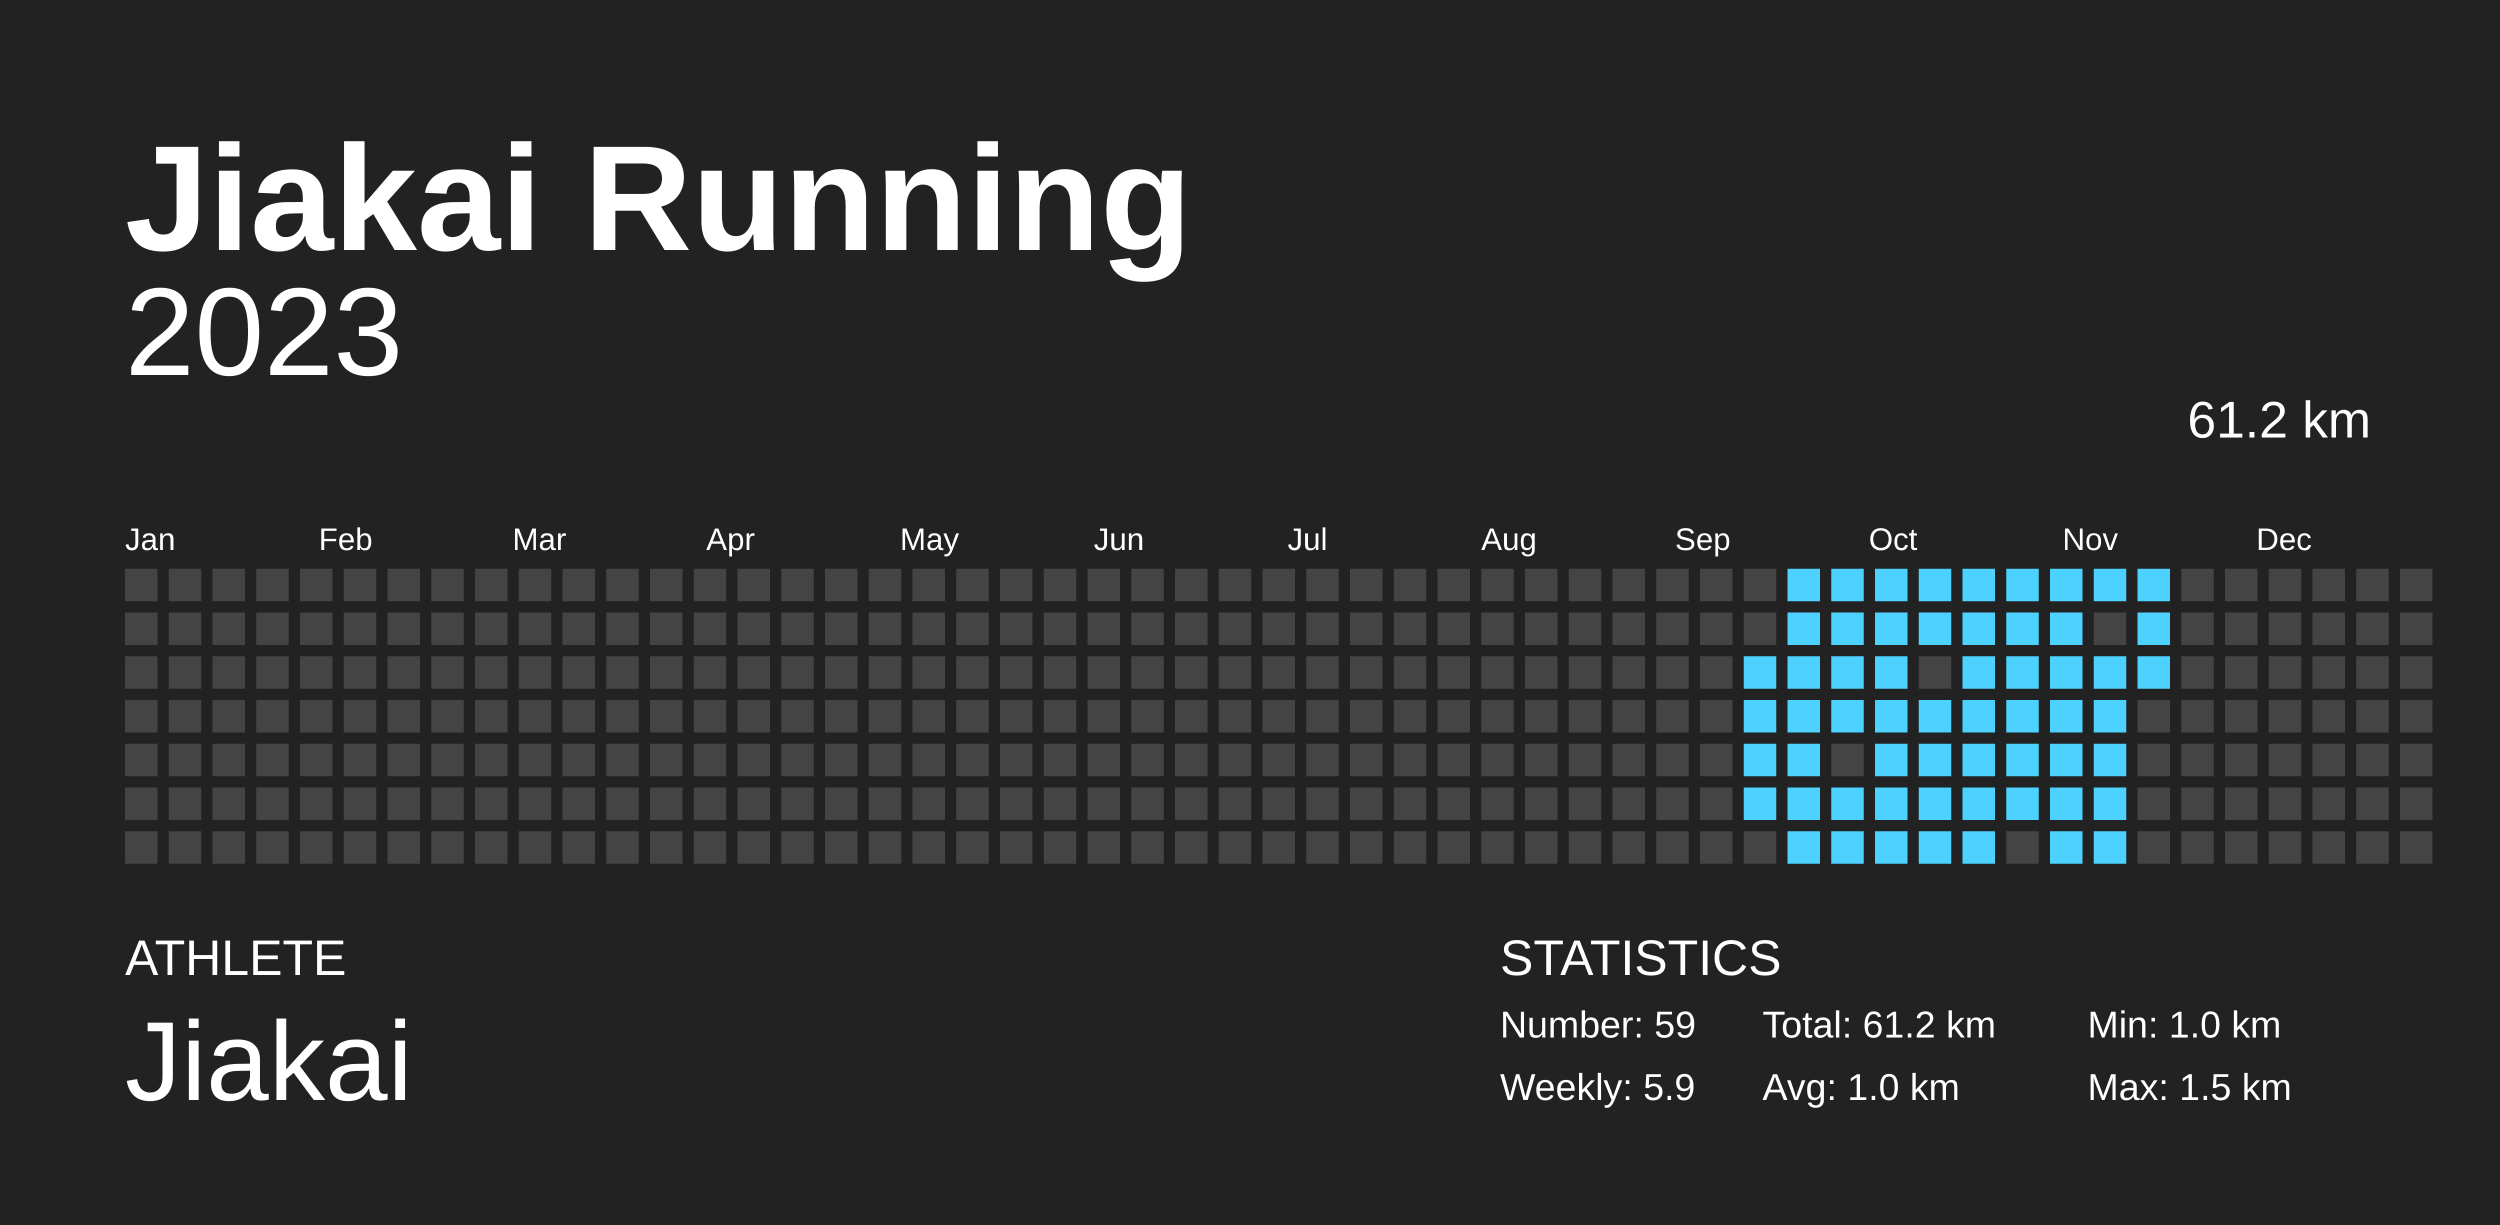
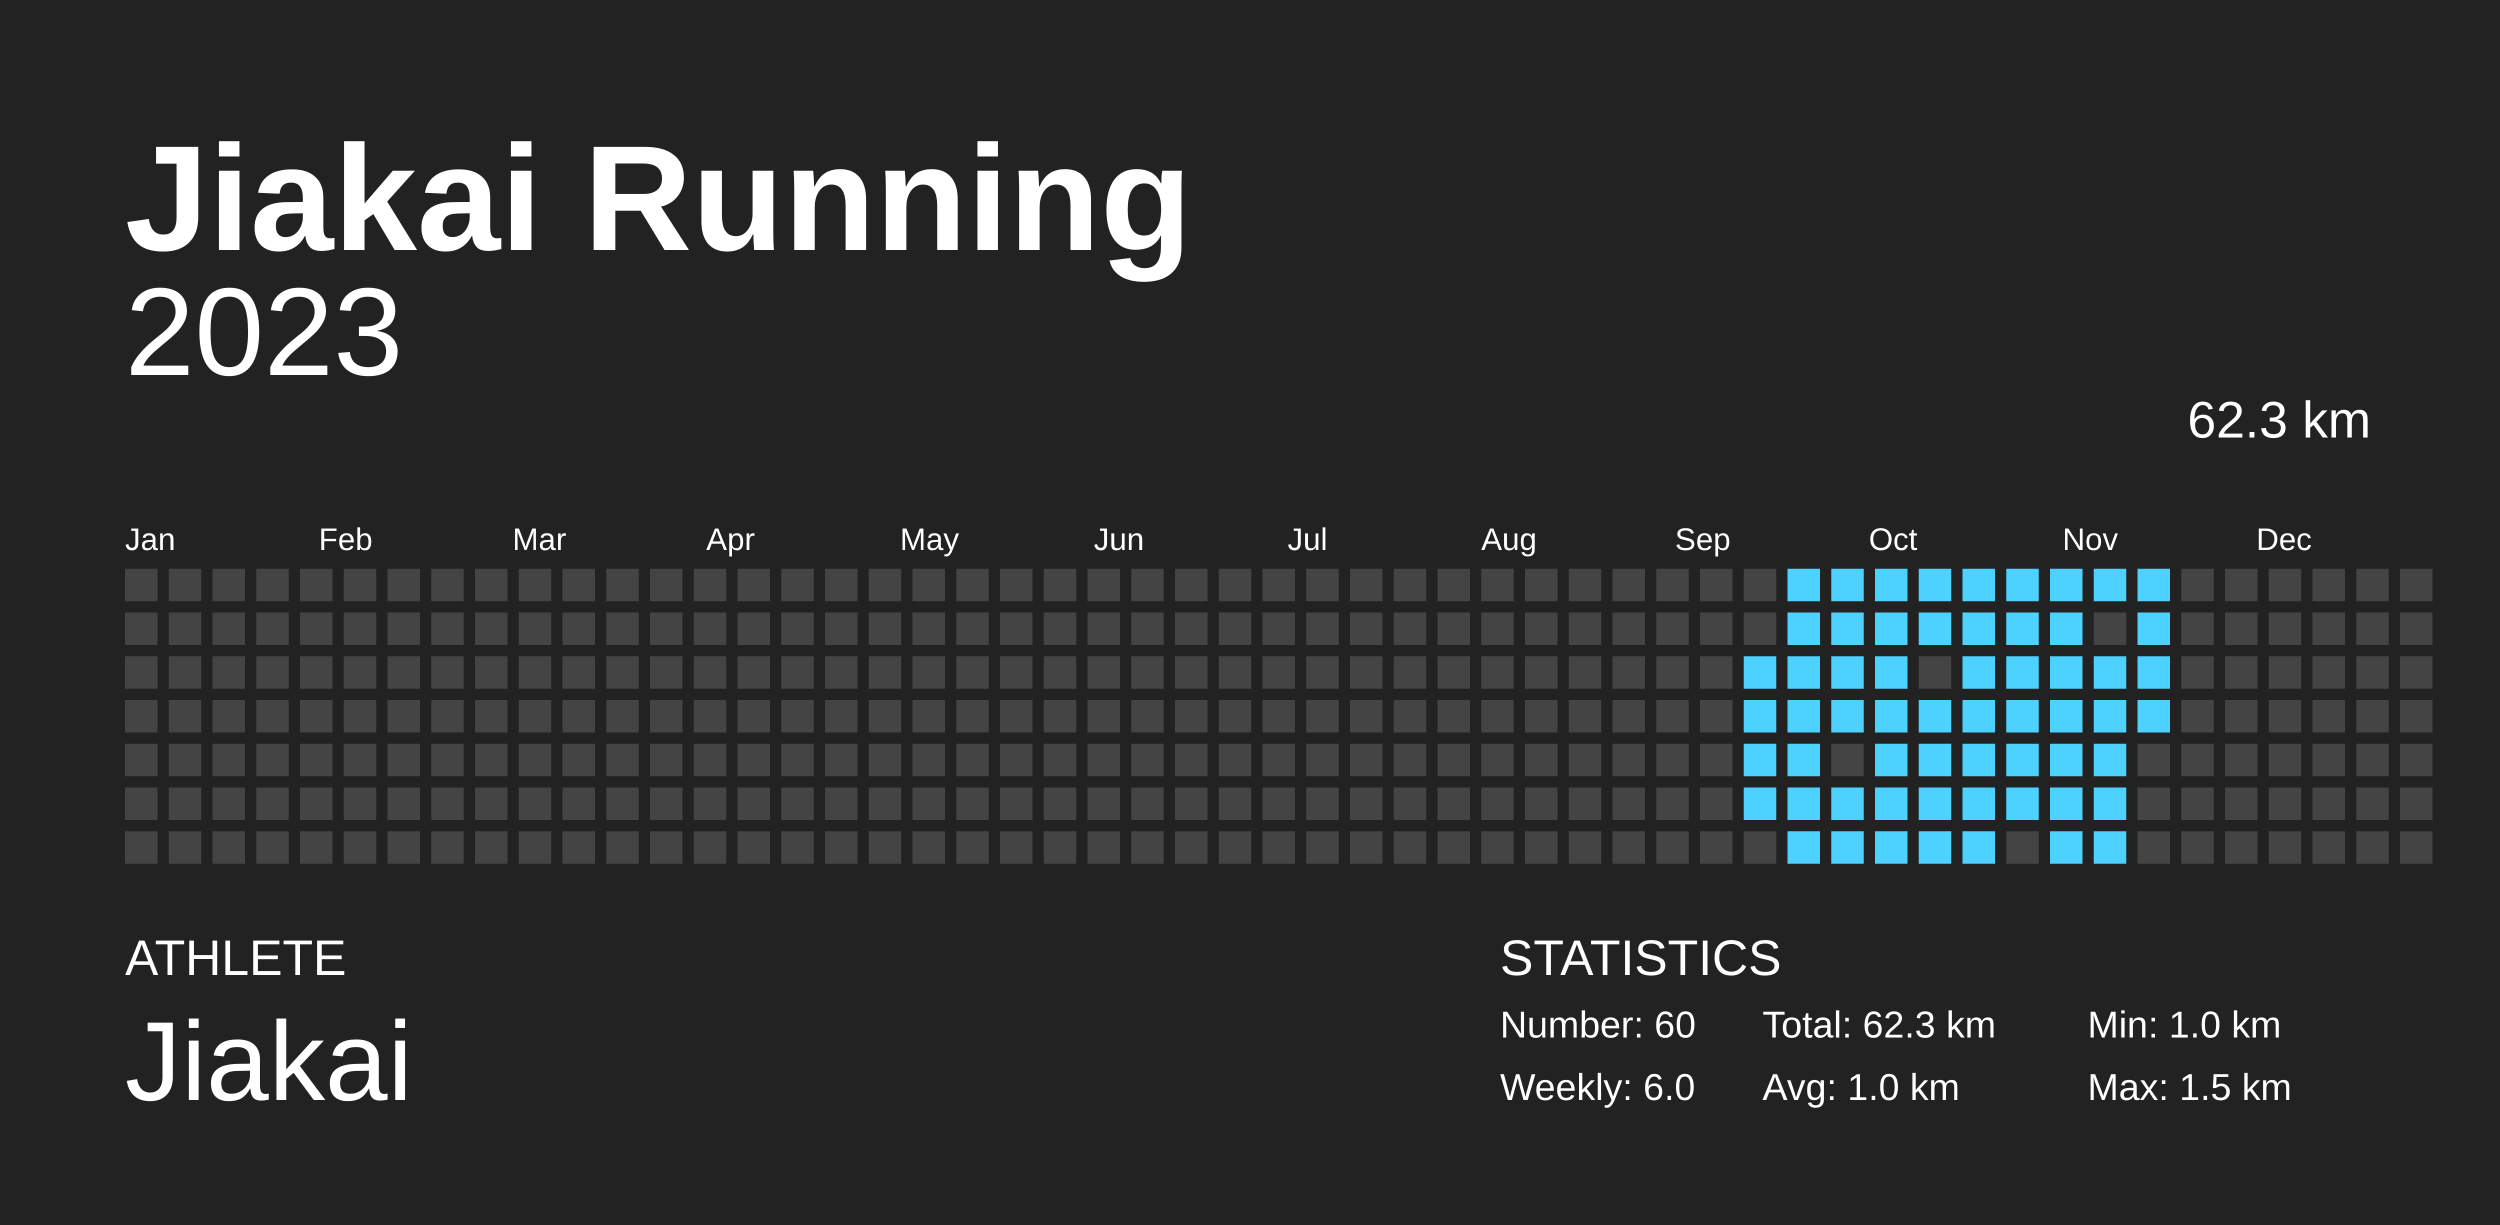
<svg xmlns="http://www.w3.org/2000/svg" baseProfile="full" height="98mm" version="1.1" viewBox="0,0,200,98" width="200mm">
  <defs />
  <rect fill="#222222" height="98" width="200" x="0" y="0" />
  <text fill="#FFFFFF" style="font-size:12px; font-family:Arial; font-weight:bold;" x="10" y="20">Jiakai Running</text>
  <text fill="#FFFFFF" style="font-size:4px; font-family:Arial" x="10" y="78">ATHLETE</text>
  <text fill="#FFFFFF" style="font-size:9px; font-family:Arial" x="10" y="88">Jiakai</text>
  <text fill="#FFFFFF" style="font-size:4px; font-family:Arial" x="120" y="78">STATISTICS</text>
-   <text fill="#FFFFFF" style="font-size:3px; font-family:Arial" x="120" y="83">Number: 59</text>
-   <text fill="#FFFFFF" style="font-size:3px; font-family:Arial" x="120" y="88">Weekly: 5.9</text>
-   <text fill="#FFFFFF" style="font-size:3px; font-family:Arial" x="141" y="83">Total: 61.2 km</text>
+   <text fill="#FFFFFF" style="font-size:3px; font-family:Arial" x="120" y="83">Number: 60</text>
+   <text fill="#FFFFFF" style="font-size:3px; font-family:Arial" x="120" y="88">Weekly: 6.0</text>
+   <text fill="#FFFFFF" style="font-size:3px; font-family:Arial" x="141" y="83">Total: 62.3 km</text>
  <text fill="#FFFFFF" style="font-size:3px; font-family:Arial" x="141" y="88">Avg: 1.0 km</text>
  <text fill="#FFFFFF" style="font-size:3px; font-family:Arial" x="167" y="83">Min: 1.0 km</text>
  <text fill="#FFFFFF" style="font-size:3px; font-family:Arial" x="167" y="88">Max: 1.5 km</text>
  <text alignment-baseline="hanging" fill="#FFFFFF" style="font-size:10.0px; font-family:Arial;" x="10" y="30">2023</text>
-   <text alignment-baseline="hanging" fill="#FFFFFF" style="font-size:4.125px; font-family:Arial;" x="175" y="35">61.2 km</text>
+   <text alignment-baseline="hanging" fill="#FFFFFF" style="font-size:4.125px; font-family:Arial;" x="175" y="35">62.3 km</text>
  <text fill="#FFFFFF" style="font-size:2.5px; font-family:Arial" x="10.0" y="44">Jan</text>
  <text fill="#FFFFFF" style="font-size:2.5px; font-family:Arial" x="25.5" y="44">Feb</text>
  <text fill="#FFFFFF" style="font-size:2.5px; font-family:Arial" x="41.0" y="44">Mar</text>
  <text fill="#FFFFFF" style="font-size:2.5px; font-family:Arial" x="56.5" y="44">Apr</text>
  <text fill="#FFFFFF" style="font-size:2.5px; font-family:Arial" x="72.0" y="44">May</text>
  <text fill="#FFFFFF" style="font-size:2.5px; font-family:Arial" x="87.5" y="44">Jun</text>
  <text fill="#FFFFFF" style="font-size:2.5px; font-family:Arial" x="103.0" y="44">Jul</text>
  <text fill="#FFFFFF" style="font-size:2.5px; font-family:Arial" x="118.5" y="44">Aug</text>
  <text fill="#FFFFFF" style="font-size:2.5px; font-family:Arial" x="134.0" y="44">Sep</text>
  <text fill="#FFFFFF" style="font-size:2.5px; font-family:Arial" x="149.5" y="44">Oct</text>
  <text fill="#FFFFFF" style="font-size:2.5px; font-family:Arial" x="165.0" y="44">Nov</text>
  <text fill="#FFFFFF" style="font-size:2.5px; font-family:Arial" x="180.5" y="44">Dec</text>
  <rect fill="#444444" height="2.6" width="2.6" x="10.0" y="45.5" />
  <rect fill="#444444" height="2.6" width="2.6" x="10.0" y="49.0" />
  <rect fill="#444444" height="2.6" width="2.6" x="10.0" y="52.5" />
  <rect fill="#444444" height="2.6" width="2.6" x="10.0" y="56.0" />
  <rect fill="#444444" height="2.6" width="2.6" x="10.0" y="59.5" />
  <rect fill="#444444" height="2.6" width="2.6" x="10.0" y="63.0" />
  <rect fill="#444444" height="2.6" width="2.6" x="10.0" y="66.5" />
  <rect fill="#444444" height="2.6" width="2.6" x="13.5" y="45.5" />
  <rect fill="#444444" height="2.6" width="2.6" x="13.5" y="49.0" />
  <rect fill="#444444" height="2.6" width="2.6" x="13.5" y="52.5" />
  <rect fill="#444444" height="2.6" width="2.6" x="13.5" y="56.0" />
  <rect fill="#444444" height="2.6" width="2.6" x="13.5" y="59.5" />
  <rect fill="#444444" height="2.6" width="2.6" x="13.5" y="63.0" />
  <rect fill="#444444" height="2.6" width="2.6" x="13.5" y="66.5" />
  <rect fill="#444444" height="2.6" width="2.6" x="17.0" y="45.5" />
  <rect fill="#444444" height="2.6" width="2.6" x="17.0" y="49.0" />
  <rect fill="#444444" height="2.6" width="2.6" x="17.0" y="52.5" />
  <rect fill="#444444" height="2.6" width="2.6" x="17.0" y="56.0" />
  <rect fill="#444444" height="2.6" width="2.6" x="17.0" y="59.5" />
  <rect fill="#444444" height="2.6" width="2.6" x="17.0" y="63.0" />
  <rect fill="#444444" height="2.6" width="2.6" x="17.0" y="66.5" />
  <rect fill="#444444" height="2.6" width="2.6" x="20.5" y="45.5" />
  <rect fill="#444444" height="2.6" width="2.6" x="20.5" y="49.0" />
  <rect fill="#444444" height="2.6" width="2.6" x="20.5" y="52.5" />
  <rect fill="#444444" height="2.6" width="2.6" x="20.5" y="56.0" />
  <rect fill="#444444" height="2.6" width="2.6" x="20.5" y="59.5" />
  <rect fill="#444444" height="2.6" width="2.6" x="20.5" y="63.0" />
  <rect fill="#444444" height="2.6" width="2.6" x="20.5" y="66.5" />
  <rect fill="#444444" height="2.6" width="2.6" x="24.0" y="45.5" />
  <rect fill="#444444" height="2.6" width="2.6" x="24.0" y="49.0" />
  <rect fill="#444444" height="2.6" width="2.6" x="24.0" y="52.5" />
  <rect fill="#444444" height="2.6" width="2.6" x="24.0" y="56.0" />
  <rect fill="#444444" height="2.6" width="2.6" x="24.0" y="59.5" />
  <rect fill="#444444" height="2.6" width="2.6" x="24.0" y="63.0" />
  <rect fill="#444444" height="2.6" width="2.6" x="24.0" y="66.5" />
  <rect fill="#444444" height="2.6" width="2.6" x="27.5" y="45.5" />
  <rect fill="#444444" height="2.6" width="2.6" x="27.5" y="49.0" />
  <rect fill="#444444" height="2.6" width="2.6" x="27.5" y="52.5" />
  <rect fill="#444444" height="2.6" width="2.6" x="27.5" y="56.0" />
  <rect fill="#444444" height="2.6" width="2.6" x="27.5" y="59.5" />
  <rect fill="#444444" height="2.6" width="2.6" x="27.5" y="63.0" />
  <rect fill="#444444" height="2.6" width="2.6" x="27.5" y="66.5" />
  <rect fill="#444444" height="2.6" width="2.6" x="31.0" y="45.5" />
  <rect fill="#444444" height="2.6" width="2.6" x="31.0" y="49.0" />
  <rect fill="#444444" height="2.6" width="2.6" x="31.0" y="52.5" />
  <rect fill="#444444" height="2.6" width="2.6" x="31.0" y="56.0" />
  <rect fill="#444444" height="2.6" width="2.6" x="31.0" y="59.5" />
  <rect fill="#444444" height="2.6" width="2.6" x="31.0" y="63.0" />
  <rect fill="#444444" height="2.6" width="2.6" x="31.0" y="66.5" />
  <rect fill="#444444" height="2.6" width="2.6" x="34.5" y="45.5" />
  <rect fill="#444444" height="2.6" width="2.6" x="34.5" y="49.0" />
  <rect fill="#444444" height="2.6" width="2.6" x="34.5" y="52.5" />
  <rect fill="#444444" height="2.6" width="2.6" x="34.5" y="56.0" />
  <rect fill="#444444" height="2.6" width="2.6" x="34.5" y="59.5" />
  <rect fill="#444444" height="2.6" width="2.6" x="34.5" y="63.0" />
  <rect fill="#444444" height="2.6" width="2.6" x="34.5" y="66.5" />
  <rect fill="#444444" height="2.6" width="2.6" x="38.0" y="45.5" />
  <rect fill="#444444" height="2.6" width="2.6" x="38.0" y="49.0" />
  <rect fill="#444444" height="2.6" width="2.6" x="38.0" y="52.5" />
  <rect fill="#444444" height="2.6" width="2.6" x="38.0" y="56.0" />
  <rect fill="#444444" height="2.6" width="2.6" x="38.0" y="59.5" />
  <rect fill="#444444" height="2.6" width="2.6" x="38.0" y="63.0" />
  <rect fill="#444444" height="2.6" width="2.6" x="38.0" y="66.5" />
  <rect fill="#444444" height="2.6" width="2.6" x="41.5" y="45.5" />
  <rect fill="#444444" height="2.6" width="2.6" x="41.5" y="49.0" />
  <rect fill="#444444" height="2.6" width="2.6" x="41.5" y="52.5" />
  <rect fill="#444444" height="2.6" width="2.6" x="41.5" y="56.0" />
  <rect fill="#444444" height="2.6" width="2.6" x="41.5" y="59.5" />
  <rect fill="#444444" height="2.6" width="2.6" x="41.5" y="63.0" />
  <rect fill="#444444" height="2.6" width="2.6" x="41.5" y="66.5" />
  <rect fill="#444444" height="2.6" width="2.6" x="45.0" y="45.5" />
  <rect fill="#444444" height="2.6" width="2.6" x="45.0" y="49.0" />
  <rect fill="#444444" height="2.6" width="2.6" x="45.0" y="52.5" />
  <rect fill="#444444" height="2.6" width="2.6" x="45.0" y="56.0" />
  <rect fill="#444444" height="2.6" width="2.6" x="45.0" y="59.5" />
  <rect fill="#444444" height="2.6" width="2.6" x="45.0" y="63.0" />
  <rect fill="#444444" height="2.6" width="2.6" x="45.0" y="66.5" />
  <rect fill="#444444" height="2.6" width="2.6" x="48.5" y="45.5" />
  <rect fill="#444444" height="2.6" width="2.6" x="48.5" y="49.0" />
  <rect fill="#444444" height="2.6" width="2.6" x="48.5" y="52.5" />
  <rect fill="#444444" height="2.6" width="2.6" x="48.5" y="56.0" />
  <rect fill="#444444" height="2.6" width="2.6" x="48.5" y="59.5" />
  <rect fill="#444444" height="2.6" width="2.6" x="48.5" y="63.0" />
  <rect fill="#444444" height="2.6" width="2.6" x="48.5" y="66.5" />
  <rect fill="#444444" height="2.6" width="2.6" x="52.0" y="45.5" />
  <rect fill="#444444" height="2.6" width="2.6" x="52.0" y="49.0" />
  <rect fill="#444444" height="2.6" width="2.6" x="52.0" y="52.5" />
  <rect fill="#444444" height="2.6" width="2.6" x="52.0" y="56.0" />
  <rect fill="#444444" height="2.6" width="2.6" x="52.0" y="59.5" />
  <rect fill="#444444" height="2.6" width="2.6" x="52.0" y="63.0" />
  <rect fill="#444444" height="2.6" width="2.6" x="52.0" y="66.5" />
  <rect fill="#444444" height="2.6" width="2.6" x="55.5" y="45.5" />
  <rect fill="#444444" height="2.6" width="2.6" x="55.5" y="49.0" />
  <rect fill="#444444" height="2.6" width="2.6" x="55.5" y="52.5" />
  <rect fill="#444444" height="2.6" width="2.6" x="55.5" y="56.0" />
  <rect fill="#444444" height="2.6" width="2.6" x="55.5" y="59.5" />
  <rect fill="#444444" height="2.6" width="2.6" x="55.5" y="63.0" />
  <rect fill="#444444" height="2.6" width="2.6" x="55.5" y="66.5" />
  <rect fill="#444444" height="2.6" width="2.6" x="59.0" y="45.5" />
  <rect fill="#444444" height="2.6" width="2.6" x="59.0" y="49.0" />
  <rect fill="#444444" height="2.6" width="2.6" x="59.0" y="52.5" />
  <rect fill="#444444" height="2.6" width="2.6" x="59.0" y="56.0" />
  <rect fill="#444444" height="2.6" width="2.6" x="59.0" y="59.5" />
  <rect fill="#444444" height="2.6" width="2.6" x="59.0" y="63.0" />
  <rect fill="#444444" height="2.6" width="2.6" x="59.0" y="66.5" />
  <rect fill="#444444" height="2.6" width="2.6" x="62.5" y="45.5" />
  <rect fill="#444444" height="2.6" width="2.6" x="62.5" y="49.0" />
  <rect fill="#444444" height="2.6" width="2.6" x="62.5" y="52.5" />
  <rect fill="#444444" height="2.6" width="2.6" x="62.5" y="56.0" />
  <rect fill="#444444" height="2.6" width="2.6" x="62.5" y="59.5" />
  <rect fill="#444444" height="2.6" width="2.6" x="62.5" y="63.0" />
  <rect fill="#444444" height="2.6" width="2.6" x="62.5" y="66.5" />
  <rect fill="#444444" height="2.6" width="2.6" x="66.0" y="45.5" />
  <rect fill="#444444" height="2.6" width="2.6" x="66.0" y="49.0" />
  <rect fill="#444444" height="2.6" width="2.6" x="66.0" y="52.5" />
  <rect fill="#444444" height="2.6" width="2.6" x="66.0" y="56.0" />
  <rect fill="#444444" height="2.6" width="2.6" x="66.0" y="59.5" />
  <rect fill="#444444" height="2.6" width="2.6" x="66.0" y="63.0" />
  <rect fill="#444444" height="2.6" width="2.6" x="66.0" y="66.5" />
  <rect fill="#444444" height="2.6" width="2.6" x="69.5" y="45.5" />
  <rect fill="#444444" height="2.6" width="2.6" x="69.5" y="49.0" />
  <rect fill="#444444" height="2.6" width="2.6" x="69.5" y="52.5" />
  <rect fill="#444444" height="2.6" width="2.6" x="69.5" y="56.0" />
  <rect fill="#444444" height="2.6" width="2.6" x="69.5" y="59.5" />
  <rect fill="#444444" height="2.6" width="2.6" x="69.5" y="63.0" />
  <rect fill="#444444" height="2.6" width="2.6" x="69.5" y="66.5" />
  <rect fill="#444444" height="2.6" width="2.6" x="73.0" y="45.5" />
  <rect fill="#444444" height="2.6" width="2.6" x="73.0" y="49.0" />
  <rect fill="#444444" height="2.6" width="2.6" x="73.0" y="52.5" />
  <rect fill="#444444" height="2.6" width="2.6" x="73.0" y="56.0" />
  <rect fill="#444444" height="2.6" width="2.6" x="73.0" y="59.5" />
  <rect fill="#444444" height="2.6" width="2.6" x="73.0" y="63.0" />
  <rect fill="#444444" height="2.6" width="2.6" x="73.0" y="66.5" />
  <rect fill="#444444" height="2.6" width="2.6" x="76.5" y="45.5" />
  <rect fill="#444444" height="2.6" width="2.6" x="76.5" y="49.0" />
  <rect fill="#444444" height="2.6" width="2.6" x="76.5" y="52.5" />
  <rect fill="#444444" height="2.6" width="2.6" x="76.5" y="56.0" />
  <rect fill="#444444" height="2.6" width="2.6" x="76.5" y="59.5" />
  <rect fill="#444444" height="2.6" width="2.6" x="76.5" y="63.0" />
  <rect fill="#444444" height="2.6" width="2.6" x="76.5" y="66.5" />
  <rect fill="#444444" height="2.6" width="2.6" x="80.0" y="45.5" />
  <rect fill="#444444" height="2.6" width="2.6" x="80.0" y="49.0" />
  <rect fill="#444444" height="2.6" width="2.6" x="80.0" y="52.5" />
  <rect fill="#444444" height="2.6" width="2.6" x="80.0" y="56.0" />
  <rect fill="#444444" height="2.6" width="2.6" x="80.0" y="59.5" />
  <rect fill="#444444" height="2.6" width="2.6" x="80.0" y="63.0" />
  <rect fill="#444444" height="2.6" width="2.6" x="80.0" y="66.5" />
  <rect fill="#444444" height="2.6" width="2.6" x="83.5" y="45.5" />
  <rect fill="#444444" height="2.6" width="2.6" x="83.5" y="49.0" />
  <rect fill="#444444" height="2.6" width="2.6" x="83.5" y="52.5" />
  <rect fill="#444444" height="2.6" width="2.6" x="83.5" y="56.0" />
  <rect fill="#444444" height="2.6" width="2.6" x="83.5" y="59.5" />
  <rect fill="#444444" height="2.6" width="2.6" x="83.5" y="63.0" />
  <rect fill="#444444" height="2.6" width="2.6" x="83.5" y="66.5" />
  <rect fill="#444444" height="2.6" width="2.6" x="87.0" y="45.5" />
  <rect fill="#444444" height="2.6" width="2.6" x="87.0" y="49.0" />
  <rect fill="#444444" height="2.6" width="2.6" x="87.0" y="52.5" />
  <rect fill="#444444" height="2.6" width="2.6" x="87.0" y="56.0" />
  <rect fill="#444444" height="2.6" width="2.6" x="87.0" y="59.5" />
  <rect fill="#444444" height="2.6" width="2.6" x="87.0" y="63.0" />
  <rect fill="#444444" height="2.6" width="2.6" x="87.0" y="66.5" />
  <rect fill="#444444" height="2.6" width="2.6" x="90.5" y="45.5" />
  <rect fill="#444444" height="2.6" width="2.6" x="90.5" y="49.0" />
  <rect fill="#444444" height="2.6" width="2.6" x="90.5" y="52.5" />
  <rect fill="#444444" height="2.6" width="2.6" x="90.5" y="56.0" />
  <rect fill="#444444" height="2.6" width="2.6" x="90.5" y="59.5" />
  <rect fill="#444444" height="2.6" width="2.6" x="90.5" y="63.0" />
  <rect fill="#444444" height="2.6" width="2.6" x="90.5" y="66.5" />
  <rect fill="#444444" height="2.6" width="2.6" x="94.0" y="45.5" />
  <rect fill="#444444" height="2.6" width="2.6" x="94.0" y="49.0" />
  <rect fill="#444444" height="2.6" width="2.6" x="94.0" y="52.5" />
  <rect fill="#444444" height="2.6" width="2.6" x="94.0" y="56.0" />
  <rect fill="#444444" height="2.6" width="2.6" x="94.0" y="59.5" />
  <rect fill="#444444" height="2.6" width="2.6" x="94.0" y="63.0" />
  <rect fill="#444444" height="2.6" width="2.6" x="94.0" y="66.5" />
  <rect fill="#444444" height="2.6" width="2.6" x="97.5" y="45.5" />
  <rect fill="#444444" height="2.6" width="2.6" x="97.5" y="49.0" />
  <rect fill="#444444" height="2.6" width="2.6" x="97.5" y="52.5" />
  <rect fill="#444444" height="2.6" width="2.6" x="97.5" y="56.0" />
  <rect fill="#444444" height="2.6" width="2.6" x="97.5" y="59.5" />
  <rect fill="#444444" height="2.6" width="2.6" x="97.5" y="63.0" />
  <rect fill="#444444" height="2.6" width="2.6" x="97.5" y="66.5" />
  <rect fill="#444444" height="2.6" width="2.6" x="101.0" y="45.5" />
  <rect fill="#444444" height="2.6" width="2.6" x="101.0" y="49.0" />
  <rect fill="#444444" height="2.6" width="2.6" x="101.0" y="52.5" />
  <rect fill="#444444" height="2.6" width="2.6" x="101.0" y="56.0" />
  <rect fill="#444444" height="2.6" width="2.6" x="101.0" y="59.5" />
  <rect fill="#444444" height="2.6" width="2.6" x="101.0" y="63.0" />
  <rect fill="#444444" height="2.6" width="2.6" x="101.0" y="66.5" />
  <rect fill="#444444" height="2.6" width="2.6" x="104.5" y="45.5" />
  <rect fill="#444444" height="2.6" width="2.6" x="104.5" y="49.0" />
  <rect fill="#444444" height="2.6" width="2.6" x="104.5" y="52.5" />
  <rect fill="#444444" height="2.6" width="2.6" x="104.5" y="56.0" />
  <rect fill="#444444" height="2.6" width="2.6" x="104.5" y="59.5" />
  <rect fill="#444444" height="2.6" width="2.6" x="104.5" y="63.0" />
  <rect fill="#444444" height="2.6" width="2.6" x="104.5" y="66.5" />
  <rect fill="#444444" height="2.6" width="2.6" x="108.0" y="45.5" />
  <rect fill="#444444" height="2.6" width="2.6" x="108.0" y="49.0" />
  <rect fill="#444444" height="2.6" width="2.6" x="108.0" y="52.5" />
  <rect fill="#444444" height="2.6" width="2.6" x="108.0" y="56.0" />
  <rect fill="#444444" height="2.6" width="2.6" x="108.0" y="59.5" />
  <rect fill="#444444" height="2.6" width="2.6" x="108.0" y="63.0" />
  <rect fill="#444444" height="2.6" width="2.6" x="108.0" y="66.5" />
  <rect fill="#444444" height="2.6" width="2.6" x="111.5" y="45.5" />
  <rect fill="#444444" height="2.6" width="2.6" x="111.5" y="49.0" />
  <rect fill="#444444" height="2.6" width="2.6" x="111.5" y="52.5" />
  <rect fill="#444444" height="2.6" width="2.6" x="111.5" y="56.0" />
  <rect fill="#444444" height="2.6" width="2.6" x="111.5" y="59.5" />
  <rect fill="#444444" height="2.6" width="2.6" x="111.5" y="63.0" />
  <rect fill="#444444" height="2.6" width="2.6" x="111.5" y="66.5" />
  <rect fill="#444444" height="2.6" width="2.6" x="115.0" y="45.5" />
  <rect fill="#444444" height="2.6" width="2.6" x="115.0" y="49.0" />
  <rect fill="#444444" height="2.6" width="2.6" x="115.0" y="52.5" />
  <rect fill="#444444" height="2.6" width="2.6" x="115.0" y="56.0" />
  <rect fill="#444444" height="2.6" width="2.6" x="115.0" y="59.5" />
  <rect fill="#444444" height="2.6" width="2.6" x="115.0" y="63.0" />
  <rect fill="#444444" height="2.6" width="2.6" x="115.0" y="66.5" />
  <rect fill="#444444" height="2.6" width="2.6" x="118.5" y="45.5" />
  <rect fill="#444444" height="2.6" width="2.6" x="118.5" y="49.0" />
  <rect fill="#444444" height="2.6" width="2.6" x="118.5" y="52.5" />
  <rect fill="#444444" height="2.6" width="2.6" x="118.5" y="56.0" />
  <rect fill="#444444" height="2.6" width="2.6" x="118.5" y="59.5" />
  <rect fill="#444444" height="2.6" width="2.6" x="118.5" y="63.0" />
  <rect fill="#444444" height="2.6" width="2.6" x="118.5" y="66.5" />
  <rect fill="#444444" height="2.6" width="2.6" x="122.0" y="45.5" />
  <rect fill="#444444" height="2.6" width="2.6" x="122.0" y="49.0" />
  <rect fill="#444444" height="2.6" width="2.6" x="122.0" y="52.5" />
  <rect fill="#444444" height="2.6" width="2.6" x="122.0" y="56.0" />
  <rect fill="#444444" height="2.6" width="2.6" x="122.0" y="59.5" />
  <rect fill="#444444" height="2.6" width="2.6" x="122.0" y="63.0" />
  <rect fill="#444444" height="2.6" width="2.6" x="122.0" y="66.5" />
  <rect fill="#444444" height="2.6" width="2.6" x="125.5" y="45.5" />
  <rect fill="#444444" height="2.6" width="2.6" x="125.5" y="49.0" />
  <rect fill="#444444" height="2.6" width="2.6" x="125.5" y="52.5" />
  <rect fill="#444444" height="2.6" width="2.6" x="125.5" y="56.0" />
  <rect fill="#444444" height="2.6" width="2.6" x="125.5" y="59.5" />
  <rect fill="#444444" height="2.6" width="2.6" x="125.5" y="63.0" />
  <rect fill="#444444" height="2.6" width="2.6" x="125.5" y="66.5" />
  <rect fill="#444444" height="2.6" width="2.6" x="129.0" y="45.5" />
  <rect fill="#444444" height="2.6" width="2.6" x="129.0" y="49.0" />
  <rect fill="#444444" height="2.6" width="2.6" x="129.0" y="52.5" />
  <rect fill="#444444" height="2.6" width="2.6" x="129.0" y="56.0" />
  <rect fill="#444444" height="2.6" width="2.6" x="129.0" y="59.5" />
  <rect fill="#444444" height="2.6" width="2.6" x="129.0" y="63.0" />
  <rect fill="#444444" height="2.6" width="2.6" x="129.0" y="66.5" />
  <rect fill="#444444" height="2.6" width="2.6" x="132.5" y="45.5" />
  <rect fill="#444444" height="2.6" width="2.6" x="132.5" y="49.0" />
  <rect fill="#444444" height="2.6" width="2.6" x="132.5" y="52.5" />
  <rect fill="#444444" height="2.6" width="2.6" x="132.5" y="56.0" />
  <rect fill="#444444" height="2.6" width="2.6" x="132.5" y="59.5" />
  <rect fill="#444444" height="2.6" width="2.6" x="132.5" y="63.0" />
  <rect fill="#444444" height="2.6" width="2.6" x="132.5" y="66.5" />
  <rect fill="#444444" height="2.6" width="2.6" x="136.0" y="45.5" />
  <rect fill="#444444" height="2.6" width="2.6" x="136.0" y="49.0" />
  <rect fill="#444444" height="2.6" width="2.6" x="136.0" y="52.5" />
  <rect fill="#444444" height="2.6" width="2.6" x="136.0" y="56.0" />
  <rect fill="#444444" height="2.6" width="2.6" x="136.0" y="59.5" />
  <rect fill="#444444" height="2.6" width="2.6" x="136.0" y="63.0" />
  <rect fill="#444444" height="2.6" width="2.6" x="136.0" y="66.5" />
  <rect fill="#444444" height="2.6" width="2.6" x="139.5" y="45.5" />
  <rect fill="#444444" height="2.6" width="2.6" x="139.5" y="49.0" />
  <rect fill="#4dd2ff" height="2.6" width="2.6" x="139.5" y="52.5" />
  <rect fill="#4dd2ff" height="2.6" width="2.6" x="139.5" y="56.0" />
  <rect fill="#4dd2ff" height="2.6" width="2.6" x="139.5" y="59.5" />
  <rect fill="#4dd2ff" height="2.6" width="2.6" x="139.5" y="63.0" />
  <rect fill="#444444" height="2.6" width="2.6" x="139.5" y="66.5" />
  <rect fill="#4dd2ff" height="2.6" width="2.6" x="143.0" y="45.5" />
  <rect fill="#4dd2ff" height="2.6" width="2.6" x="143.0" y="49.0" />
  <rect fill="#4dd2ff" height="2.6" width="2.6" x="143.0" y="52.5" />
  <rect fill="#4dd2ff" height="2.6" width="2.6" x="143.0" y="56.0" />
  <rect fill="#4dd2ff" height="2.6" width="2.6" x="143.0" y="59.5" />
  <rect fill="#4dd2ff" height="2.6" width="2.6" x="143.0" y="63.0" />
  <rect fill="#4dd2ff" height="2.6" width="2.6" x="143.0" y="66.5" />
  <rect fill="#4dd2ff" height="2.6" width="2.6" x="146.5" y="45.5" />
  <rect fill="#4dd2ff" height="2.6" width="2.6" x="146.5" y="49.0" />
  <rect fill="#4dd2ff" height="2.6" width="2.6" x="146.5" y="52.5" />
  <rect fill="#4dd2ff" height="2.6" width="2.6" x="146.5" y="56.0" />
  <rect fill="#444444" height="2.6" width="2.6" x="146.5" y="59.5" />
  <rect fill="#4dd2ff" height="2.6" width="2.6" x="146.5" y="63.0" />
  <rect fill="#4dd2ff" height="2.6" width="2.6" x="146.5" y="66.5" />
  <rect fill="#4dd2ff" height="2.6" width="2.6" x="150.0" y="45.5" />
  <rect fill="#4dd2ff" height="2.6" width="2.6" x="150.0" y="49.0" />
  <rect fill="#4dd2ff" height="2.6" width="2.6" x="150.0" y="52.5" />
  <rect fill="#4dd2ff" height="2.6" width="2.6" x="150.0" y="56.0" />
  <rect fill="#4dd2ff" height="2.6" width="2.6" x="150.0" y="59.5" />
  <rect fill="#4dd2ff" height="2.6" width="2.6" x="150.0" y="63.0" />
  <rect fill="#4dd2ff" height="2.6" width="2.6" x="150.0" y="66.5" />
  <rect fill="#4dd2ff" height="2.6" width="2.6" x="153.5" y="45.5" />
  <rect fill="#4dd2ff" height="2.6" width="2.6" x="153.5" y="49.0" />
  <rect fill="#444444" height="2.6" width="2.6" x="153.5" y="52.5" />
  <rect fill="#4dd2ff" height="2.6" width="2.6" x="153.5" y="56.0" />
  <rect fill="#4dd2ff" height="2.6" width="2.6" x="153.5" y="59.5" />
  <rect fill="#4dd2ff" height="2.6" width="2.6" x="153.5" y="63.0" />
  <rect fill="#4dd2ff" height="2.6" width="2.6" x="153.5" y="66.5" />
  <rect fill="#4dd2ff" height="2.6" width="2.6" x="157.0" y="45.5" />
  <rect fill="#4dd2ff" height="2.6" width="2.6" x="157.0" y="49.0" />
  <rect fill="#4dd2ff" height="2.6" width="2.6" x="157.0" y="52.5" />
  <rect fill="#4dd2ff" height="2.6" width="2.6" x="157.0" y="56.0" />
  <rect fill="#4dd2ff" height="2.6" width="2.6" x="157.0" y="59.5" />
  <rect fill="#4dd2ff" height="2.6" width="2.6" x="157.0" y="63.0" />
  <rect fill="#4dd2ff" height="2.6" width="2.6" x="157.0" y="66.5" />
  <rect fill="#4dd2ff" height="2.6" width="2.6" x="160.5" y="45.5" />
  <rect fill="#4dd2ff" height="2.6" width="2.6" x="160.5" y="49.0" />
  <rect fill="#4dd2ff" height="2.6" width="2.6" x="160.5" y="52.5" />
  <rect fill="#4dd2ff" height="2.6" width="2.6" x="160.5" y="56.0" />
  <rect fill="#4dd2ff" height="2.6" width="2.6" x="160.5" y="59.5" />
  <rect fill="#4dd2ff" height="2.6" width="2.6" x="160.5" y="63.0" />
  <rect fill="#444444" height="2.6" width="2.6" x="160.5" y="66.5" />
  <rect fill="#4dd2ff" height="2.6" width="2.6" x="164.0" y="45.5" />
  <rect fill="#4dd2ff" height="2.6" width="2.6" x="164.0" y="49.0" />
  <rect fill="#4dd2ff" height="2.6" width="2.6" x="164.0" y="52.5" />
  <rect fill="#4dd2ff" height="2.6" width="2.6" x="164.0" y="56.0" />
  <rect fill="#4dd2ff" height="2.6" width="2.6" x="164.0" y="59.5" />
  <rect fill="#4dd2ff" height="2.6" width="2.6" x="164.0" y="63.0" />
  <rect fill="#4dd2ff" height="2.6" width="2.6" x="164.0" y="66.5" />
  <rect fill="#4dd2ff" height="2.6" width="2.6" x="167.5" y="45.5" />
  <rect fill="#444444" height="2.6" width="2.6" x="167.5" y="49.0" />
  <rect fill="#4dd2ff" height="2.6" width="2.6" x="167.5" y="52.5" />
  <rect fill="#4dd2ff" height="2.6" width="2.6" x="167.5" y="56.0" />
  <rect fill="#4dd2ff" height="2.6" width="2.6" x="167.5" y="59.5" />
  <rect fill="#4dd2ff" height="2.6" width="2.6" x="167.5" y="63.0" />
  <rect fill="#4dd2ff" height="2.6" width="2.6" x="167.5" y="66.5" />
  <rect fill="#4dd2ff" height="2.6" width="2.6" x="171.0" y="45.5" />
  <rect fill="#4dd2ff" height="2.6" width="2.6" x="171.0" y="49.0" />
  <rect fill="#4dd2ff" height="2.6" width="2.6" x="171.0" y="52.5" />
-   <rect fill="#444444" height="2.6" width="2.6" x="171.0" y="56.0" />
+   <rect fill="#4dd2ff" height="2.6" width="2.6" x="171.0" y="56.0" />
  <rect fill="#444444" height="2.6" width="2.6" x="171.0" y="59.5" />
  <rect fill="#444444" height="2.6" width="2.6" x="171.0" y="63.0" />
  <rect fill="#444444" height="2.6" width="2.6" x="171.0" y="66.5" />
  <rect fill="#444444" height="2.6" width="2.6" x="174.5" y="45.5" />
  <rect fill="#444444" height="2.6" width="2.6" x="174.5" y="49.0" />
  <rect fill="#444444" height="2.6" width="2.6" x="174.5" y="52.5" />
  <rect fill="#444444" height="2.6" width="2.6" x="174.5" y="56.0" />
  <rect fill="#444444" height="2.6" width="2.6" x="174.5" y="59.5" />
  <rect fill="#444444" height="2.6" width="2.6" x="174.5" y="63.0" />
  <rect fill="#444444" height="2.6" width="2.6" x="174.5" y="66.5" />
  <rect fill="#444444" height="2.6" width="2.6" x="178.0" y="45.5" />
  <rect fill="#444444" height="2.6" width="2.6" x="178.0" y="49.0" />
  <rect fill="#444444" height="2.6" width="2.6" x="178.0" y="52.5" />
  <rect fill="#444444" height="2.6" width="2.6" x="178.0" y="56.0" />
  <rect fill="#444444" height="2.6" width="2.6" x="178.0" y="59.5" />
  <rect fill="#444444" height="2.6" width="2.6" x="178.0" y="63.0" />
  <rect fill="#444444" height="2.6" width="2.6" x="178.0" y="66.5" />
  <rect fill="#444444" height="2.6" width="2.6" x="181.5" y="45.5" />
  <rect fill="#444444" height="2.6" width="2.6" x="181.5" y="49.0" />
  <rect fill="#444444" height="2.6" width="2.6" x="181.5" y="52.5" />
  <rect fill="#444444" height="2.6" width="2.6" x="181.5" y="56.0" />
  <rect fill="#444444" height="2.6" width="2.6" x="181.5" y="59.5" />
  <rect fill="#444444" height="2.6" width="2.6" x="181.5" y="63.0" />
  <rect fill="#444444" height="2.6" width="2.6" x="181.5" y="66.5" />
  <rect fill="#444444" height="2.6" width="2.6" x="185.0" y="45.5" />
  <rect fill="#444444" height="2.6" width="2.6" x="185.0" y="49.0" />
  <rect fill="#444444" height="2.6" width="2.6" x="185.0" y="52.5" />
  <rect fill="#444444" height="2.6" width="2.6" x="185.0" y="56.0" />
  <rect fill="#444444" height="2.6" width="2.6" x="185.0" y="59.5" />
  <rect fill="#444444" height="2.6" width="2.6" x="185.0" y="63.0" />
  <rect fill="#444444" height="2.6" width="2.6" x="185.0" y="66.5" />
  <rect fill="#444444" height="2.6" width="2.6" x="188.5" y="45.5" />
  <rect fill="#444444" height="2.6" width="2.6" x="188.5" y="49.0" />
  <rect fill="#444444" height="2.6" width="2.6" x="188.5" y="52.5" />
  <rect fill="#444444" height="2.6" width="2.6" x="188.5" y="56.0" />
  <rect fill="#444444" height="2.6" width="2.6" x="188.5" y="59.5" />
  <rect fill="#444444" height="2.6" width="2.6" x="188.5" y="63.0" />
  <rect fill="#444444" height="2.6" width="2.6" x="188.5" y="66.5" />
  <rect fill="#444444" height="2.6" width="2.6" x="192.0" y="45.5" />
  <rect fill="#444444" height="2.6" width="2.6" x="192.0" y="49.0" />
  <rect fill="#444444" height="2.6" width="2.6" x="192.0" y="52.5" />
  <rect fill="#444444" height="2.6" width="2.6" x="192.0" y="56.0" />
  <rect fill="#444444" height="2.6" width="2.6" x="192.0" y="59.5" />
  <rect fill="#444444" height="2.6" width="2.6" x="192.0" y="63.0" />
  <rect fill="#444444" height="2.6" width="2.6" x="192.0" y="66.5" />
</svg>
